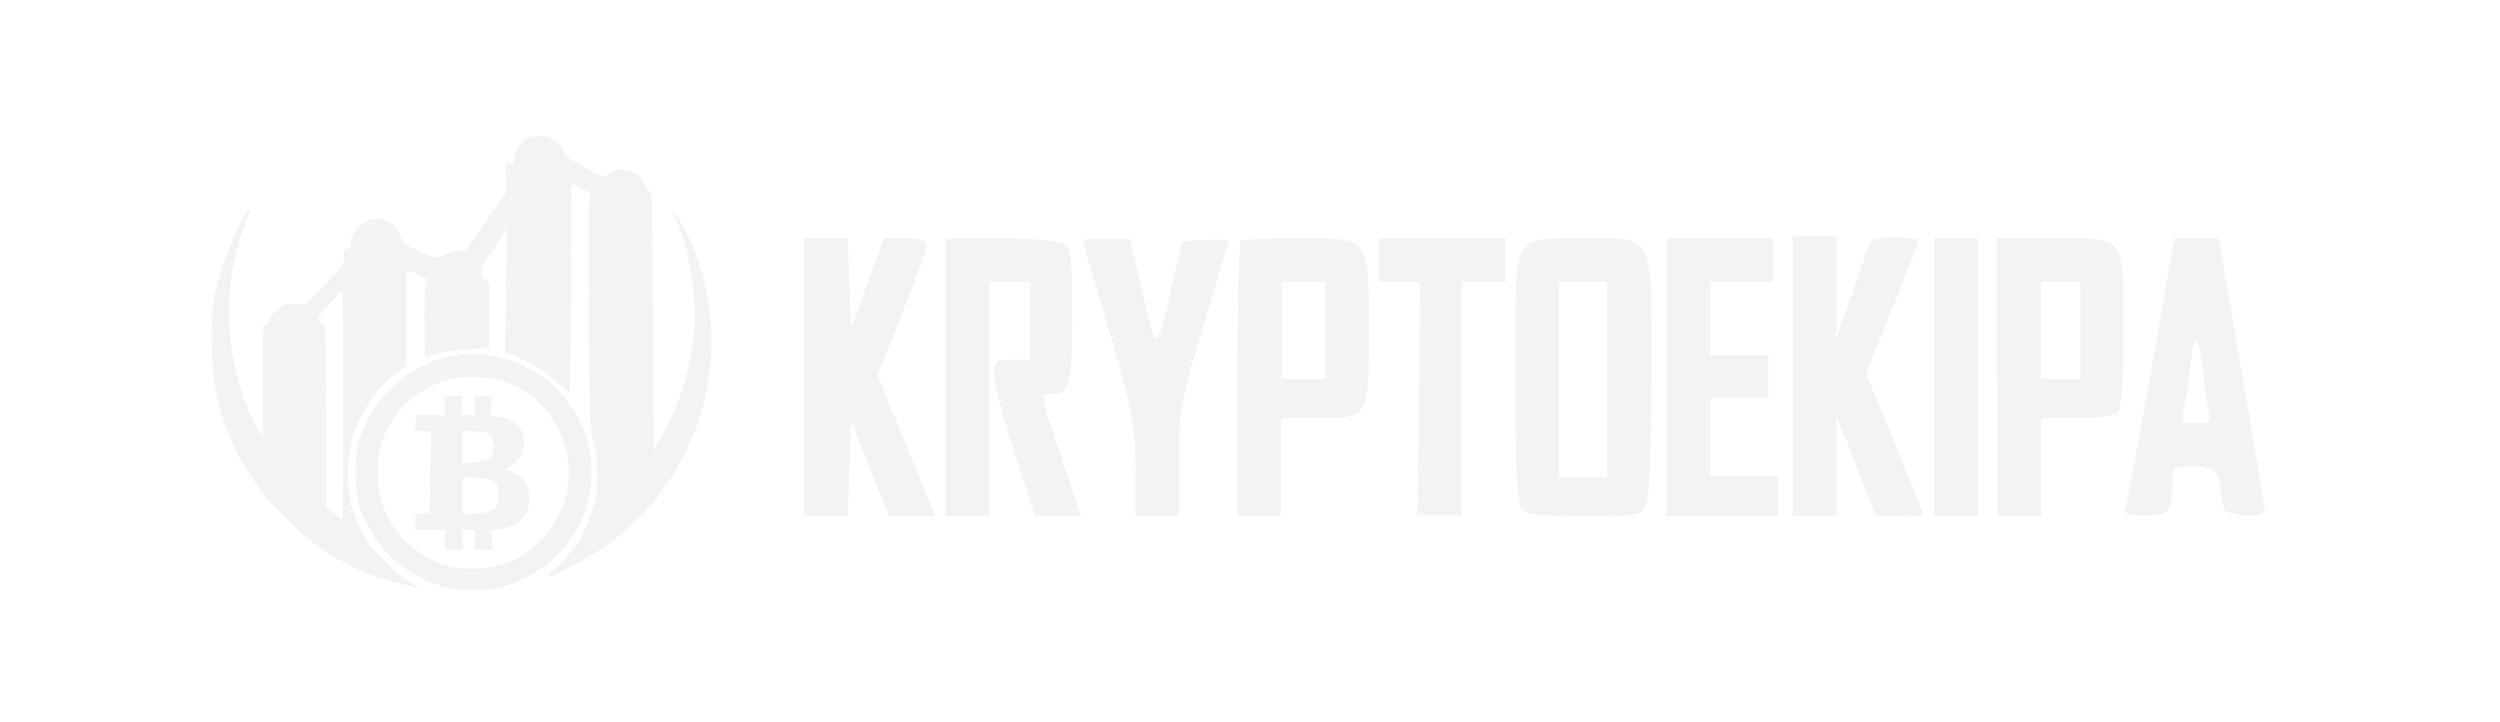
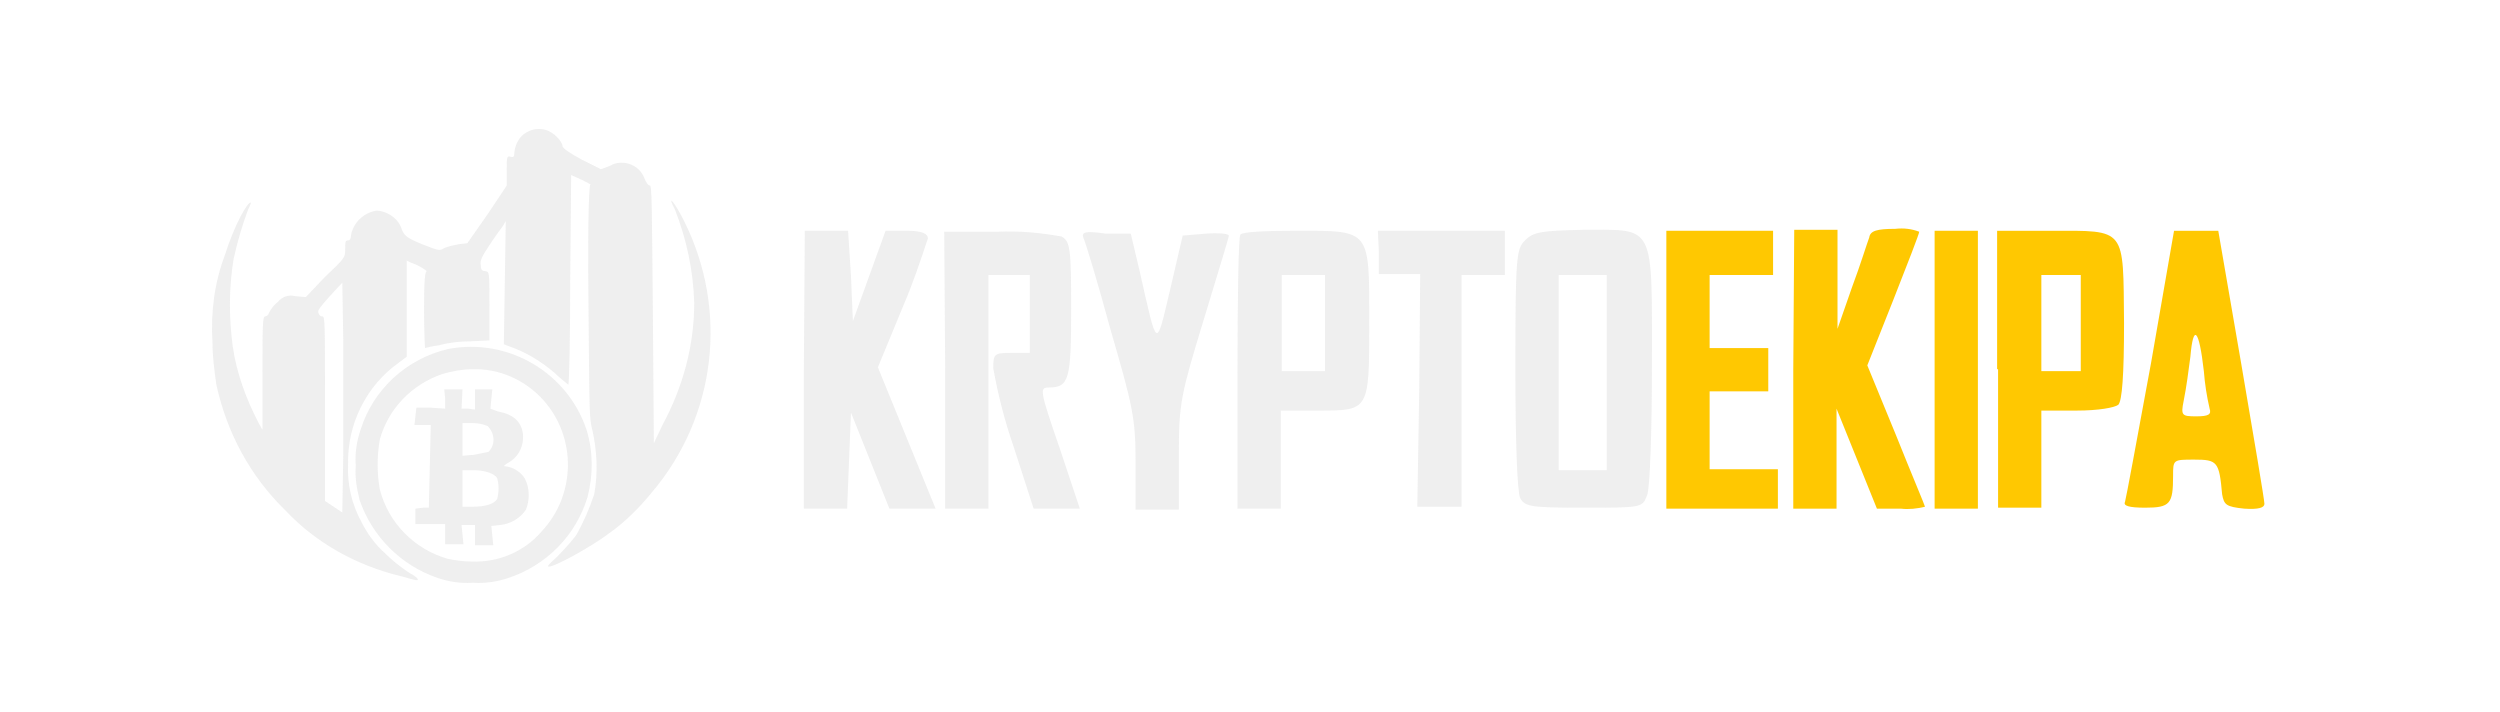
- <svg xmlns="http://www.w3.org/2000/svg" id="SVGDoc" width="260" height="75" version="1.1" viewBox="0 0 260 75">
-   <defs />
-   <g>
-     <g>
-       <g opacity="0.9">
-         <path d="M212.278,39.389h4.103v-10.086h-4.103zM162.105,49.646h5.043v-20.343h-5.043zM133.301,39.389h4.53v-10.086h-4.53zM223.731,38.535l2.393,-13.761h4.616l2.393,13.847c1.282,7.607 2.393,14.103 2.393,14.445c0,0.427 -0.598,0.598 -2.137,0.513c-1.88,-0.171 -2.137,-0.342 -2.308,-1.453c-0.342,-3.419 -0.513,-3.59 -2.906,-3.59c-2.222,0 -2.222,0 -2.222,1.709c0,2.906 -0.342,3.333 -2.906,3.333c-1.624,0 -2.222,-0.171 -2.051,-0.598c0.171,-0.342 1.368,-6.838 2.735,-14.445zM207.662,39.218v-14.445h5.641c7.864,0 7.522,-0.427 7.522,9.573c0,5.47 -0.171,8.12 -0.598,8.547c-0.342,0.342 -2.051,0.598 -4.274,0.598h-3.675v10.171h-4.53v-14.445zM201.166,24.774h4.53v28.89h-4.53zM186.465,39.218l-0,-14.616h4.53v10.428l1.539,-4.274c0.855,-2.393 1.624,-4.701 1.795,-5.214c0.171,-0.684 0.855,-0.855 2.735,-0.855c1.368,0 2.479,0.085 2.479,0.256c0,0.171 -1.197,3.333 -2.735,7.094l-2.735,6.838l2.992,7.265c1.624,3.932 2.992,7.265 2.992,7.351c0,0.085 -1.111,0.171 -2.479,0.171h-2.479l-2.051,-5.214l-2.051,-5.214v10.428h-4.53v-14.445zM173.302,24.774h11.111v4.53h-6.581v7.607h6.069v4.53h-6.069v8.12h7.094v4.103h-11.624zM158.601,25.799c0.855,-0.94 1.709,-1.026 6.069,-1.026c7.522,0 7.094,-0.769 7.094,14.188c0,6.667 -0.256,12.735 -0.513,13.419c-0.513,1.282 -0.513,1.282 -6.581,1.282c-5.47,0 -6.069,-0.171 -6.581,-1.026c-0.342,-0.598 -0.513,-5.812 -0.513,-13.419c0,-11.71 0.085,-12.479 1.026,-13.419zM143.387,26.996v-2.222h13.163v4.53h-4.53v24.274h-4.616l0.171,-12.137l0.085,-12.137h-4.274v-2.308zM129.027,25.115c0.171,-0.256 2.821,-0.342 5.812,-0.342c7.693,0 7.522,-0.256 7.522,9.573c0,9.231 0,9.146 -5.385,9.146h-3.761v10.171h-4.53v-14.103c0,-7.778 0.171,-14.274 0.342,-14.445zM112.702,25.543c-0.256,-0.684 0.171,-0.769 2.222,-0.684h2.564l0.94,3.846c1.966,8.376 1.709,8.291 3.248,1.966l1.282,-5.556l2.393,-0.171c1.282,-0.085 2.393,0 2.393,0.171c0,0.171 -1.197,4.103 -2.564,8.718c-2.393,7.949 -2.564,8.718 -2.564,14.103v5.727h-4.53v-4.957c0,-4.445 -0.256,-5.812 -2.564,-13.676c-1.368,-4.786 -2.65,-9.06 -2.821,-9.487zM98.343,24.774h5.556c3.077,0 6.069,0.256 6.581,0.513c0.94,0.513 1.026,1.197 1.026,7.522c0,7.351 -0.256,8.205 -2.308,8.205c-1.026,0 -0.94,0.256 1.111,6.325l2.137,6.325h-4.786l-2.137,-6.496c-1.197,-3.59 -2.137,-7.18 -2.137,-8.12c0,-1.539 0.085,-1.624 1.88,-1.624h1.88v-8.12h-4.274v24.36h-4.53v-14.445zM83.641,24.774h4.53l0.171,4.701l0.171,4.701l3.419,-9.402h2.222c1.624,0 2.222,0.256 2.222,0.769c0,0.427 -1.197,3.59 -2.564,7.094l-2.564,6.325l5.983,14.701h-4.786l-1.966,-4.957l-1.966,-4.957l-0.342,9.915h-4.53zM48.084,53.407h1.111c1.282,0 2.222,-0.256 2.479,-0.769c0.085,-0.171 0.171,-0.684 0.171,-1.111c0,-0.427 -0.085,-0.94 -0.171,-1.111c-0.256,-0.427 -1.111,-0.769 -2.479,-0.769h-1.111zM48.084,48.193l1.197,-0.085c0.598,-0.085 1.368,-0.256 1.539,-0.342c0.769,-0.513 0.684,-2.222 -0.085,-2.65c-0.256,-0.171 -0.94,-0.256 -1.539,-0.256h-1.111zM46.29,42.21l-0.085,-1.026h1.88l-0.085,1.966h0.684l0.684,0.085v-2.051h1.795l-0.171,2.051l0.855,0.085c1.709,0.256 2.65,1.197 2.65,2.65c0,1.111 -0.513,2.051 -1.453,2.564c-0.513,0.342 -0.598,0.427 -0.342,0.427c0.598,0 1.539,0.598 1.966,1.282c0.513,0.684 0.513,2.308 0.085,3.163c-0.427,0.769 -1.539,1.453 -2.735,1.624l-0.94,0.085l0.085,1.026l0.085,1.026h-1.88v-2.051h-1.368l0.085,1.026l0.085,1.026h-1.88v-2.051h-3.077v-1.624l0.769,-0.085h0.684l0.085,-4.274l0.085,-4.274h-1.709l0.171,-1.709h1.539l1.453,0.085v-1.026zM39.537,46.484c-0.342,1.282 -0.342,3.761 0,5.214c0.855,3.419 3.59,6.154 7.009,7.18c0.598,0.171 1.709,0.256 2.65,0.256c2.906,0 5.299,-1.026 7.18,-3.077c3.675,-3.846 3.675,-9.829 0.171,-13.676c-1.966,-2.137 -4.359,-3.162 -7.436,-3.162c-1.368,0 -2.051,0.085 -3.077,0.427c-3.162,1.111 -5.556,3.504 -6.496,6.838zM46.631,37.082c6.154,-1.282 12.308,2.308 14.359,8.376c0.684,1.966 0.684,5.043 0.085,7.009c-1.282,4.017 -4.274,7.094 -8.205,8.376c-1.282,0.427 -1.795,0.513 -3.675,0.513c-1.88,0 -2.393,-0.085 -3.675,-0.513c-3.846,-1.282 -6.838,-4.274 -8.12,-8.12c-0.342,-1.197 -0.427,-1.709 -0.427,-3.59c0,-1.88 0.085,-2.393 0.513,-3.675c1.368,-4.188 4.957,-7.436 9.146,-8.376zM34.323,31.526l1.282,-1.368l0.085,5.983c0,3.248 0,8.633 0,11.881l-0.085,5.983l-1.709,-1.197v-9.573c0,-9.317 0,-9.573 -0.342,-9.573c-0.256,0 -0.342,-0.171 -0.427,-0.427c-0.085,-0.256 0.256,-0.684 1.197,-1.709zM227.834,37.765c-0.171,1.624 -0.427,3.675 -0.684,4.616c-0.342,1.539 -0.256,1.624 1.282,1.624c1.282,0 1.539,-0.171 1.368,-0.855c-0.171,-0.513 -0.427,-2.222 -0.598,-3.932c-0.427,-4.359 -1.026,-4.957 -1.368,-1.453M54.666,14.517c-0.684,0.513 -1.197,1.282 -1.197,1.966c0,0.513 -0.085,0.598 -0.427,0.513c-0.427,-0.085 -0.427,0 -0.427,1.539v1.539v0l-2.051,2.992v0l-2.137,2.992v0l-0.94,0.085c-0.513,0.085 -1.111,0.256 -1.453,0.427c-0.513,0.342 -0.513,0.342 -2.308,-0.427c-1.709,-0.684 -1.795,-0.855 -2.051,-1.453c-0.427,-1.197 -1.368,-1.966 -2.564,-1.966c-1.197,0 -2.65,1.368 -2.65,2.65c0,0.342 -0.085,0.513 -0.342,0.513c-0.342,0 -0.342,0.171 -0.342,0.855c0,0.855 0,0.855 -2.051,2.906l-1.966,2.051v0l-1.111,-0.085c-1.026,-0.085 -1.111,0 -1.795,0.598c-0.427,0.342 -0.769,0.855 -0.855,1.111c-0.085,0.256 -0.256,0.427 -0.427,0.427c-0.256,0 -0.256,0.855 -0.256,5.898v5.898v0l-0.427,-0.769c-1.111,-1.88 -2.222,-5.128 -2.735,-8.034c-0.427,-2.479 -0.427,-6.581 0.085,-9.06c0.427,-1.966 1.026,-4.017 1.539,-5.128c0.171,-0.342 0.256,-0.598 0.256,-0.684c-0.342,-0.342 -1.795,2.479 -2.735,5.385c-1.111,3.163 -1.368,5.299 -1.282,9.06c0.085,1.88 0.256,3.675 0.427,4.445c1.111,5.128 3.419,9.231 7.18,13.077c3.504,3.504 7.351,5.727 11.881,6.838c0.684,0.171 1.368,0.342 1.539,0.427c0.684,0.171 0.256,-0.256 -0.513,-0.684c-0.513,-0.256 -1.539,-1.111 -2.564,-2.051c-1.368,-1.368 -1.795,-1.966 -2.393,-3.163c-1.111,-2.222 -1.368,-3.59 -1.368,-5.983c0,-4.359 1.795,-7.949 5.299,-10.599l0.769,-0.598v0v-10v0l0.427,0.171c0.684,0.256 1.88,0.855 1.709,0.855c-0.171,0 -0.256,0.94 -0.256,4.017c0,2.222 0.085,4.017 0.085,4.017v0c0,0 0.684,-0.171 1.453,-0.342c0.855,-0.256 2.051,-0.427 3.248,-0.427l1.966,-0.085v0v-3.59c0,-3.504 0,-3.504 -0.427,-3.59c-0.342,-0.085 -0.427,-0.256 -0.427,-0.684c-0.085,-0.513 0.085,-0.855 0.94,-2.051c0.513,-0.769 1.197,-1.709 1.368,-1.966l0.342,-0.513v0l-0.085,6.41v0l-0.085,6.41v0l0.513,0.171c2.051,0.855 3.59,1.709 4.786,2.821c0.684,0.684 1.368,1.197 1.368,1.197c0.085,0 0.171,-4.872 0.171,-10.855l0.085,-10.855v0l1.111,0.513c0.598,0.256 1.026,0.513 0.855,0.513c-0.171,0 -0.256,2.479 -0.171,12.223c0.085,12.052 0.085,12.052 0.427,13.334c0.513,1.709 0.598,4.872 0.171,6.667c-0.427,1.453 -1.197,3.162 -1.88,4.274c-0.513,0.769 -1.966,2.308 -2.65,2.821c-0.171,0.171 -0.342,0.342 -0.256,0.427c0.256,0.256 4.616,-2.137 6.325,-3.419c2.051,-1.539 2.906,-2.393 4.53,-4.274c6.667,-7.949 7.949,-19.06 3.333,-28.292c-1.026,-1.966 -1.795,-2.821 -0.94,-1.111c1.111,2.393 1.88,6.496 1.966,9.658c0,4.445 -1.197,8.804 -3.333,12.735l-0.94,1.624v0l-0.085,-13.419c-0.085,-10.684 -0.085,-13.419 -0.256,-13.419c-0.171,0 -0.427,-0.342 -0.598,-0.769c-0.684,-1.453 -2.393,-2.051 -3.675,-1.197l-0.769,0.342v0l-1.966,-1.026c-1.282,-0.684 -1.966,-1.197 -1.966,-1.368c0,-0.427 -0.684,-1.197 -1.282,-1.539c-0.855,-0.427 -2.137,-0.342 -2.735,0.085" fill="#f2f2f2" fill-opacity="1" />
-       </g>
-       <g />
-     </g>
-   </g>
+ <svg xmlns="http://www.w3.org/2000/svg" version="1.1" id="Warstwa_1" x="0px" y="0px" viewBox="0 0 260 74" style="enable-background:new 0 0 260 74;" width="260" height="74" xml:space="preserve">
+   <style type="text/css">
+ 	.st0{opacity:0.9;fill-rule:evenodd;clip-rule:evenodd;fill:#EDEDED;enable-background:new    ;}
+ 	.st1{fill:none;}
+ 	.st2{fill-rule:evenodd;clip-rule:evenodd;fill:#FFC801;}
+ </style>
+   <path id="kryptoekipa_horizontal" class="st0" d="M54.7,13.8c-0.7,0.4-1.1,1.2-1.2,2c0,0.5-0.1,0.6-0.4,0.5c-0.4-0.1-0.4,0-0.4,1.5  v1.5l-2,3l-2.1,3l-0.9,0.1c-0.5,0.1-1,0.2-1.5,0.4c-0.5,0.3-0.5,0.3-2.3-0.4c-1.7-0.7-1.8-0.9-2.1-1.5c-0.3-1.1-1.4-1.9-2.6-2  c-1.4,0.2-2.5,1.3-2.7,2.6c0,0.3-0.1,0.5-0.3,0.5c-0.3,0-0.3,0.2-0.3,0.9c0,0.9,0,0.9-2.1,2.9l-2,2.1l-1.1-0.1  c-0.7-0.2-1.4,0.1-1.8,0.6c-0.4,0.3-0.7,0.7-0.9,1.1c-0.1,0.3-0.3,0.4-0.4,0.4c-0.3,0-0.3,0.9-0.3,5.9v5.9L26.9,44  c-1.3-2.5-2.3-5.2-2.7-8c-0.4-3-0.4-6.1,0.1-9.1c0.4-1.8,0.9-3.5,1.5-5.1c0.1-0.2,0.2-0.4,0.3-0.7c-0.3-0.3-1.8,2.5-2.7,5.4  c-1.1,2.9-1.5,6-1.3,9.1c0,1.5,0.2,3,0.4,4.4c1.1,5,3.5,9.5,7.2,13.1c3.2,3.4,7.4,5.7,11.9,6.8c0.5,0.1,1,0.3,1.5,0.4  c0.7,0.2,0.3-0.3-0.5-0.7c-0.9-0.6-1.8-1.3-2.6-2.1c-1-0.9-1.8-2-2.4-3.2c-1-1.8-1.5-3.9-1.4-6c-0.1-4.2,1.9-8.2,5.3-10.6l0.8-0.6  v-10l0.4,0.2c0.6,0.2,1.2,0.5,1.7,0.9c-0.2,0-0.3,0.9-0.3,4c0,2.2,0.1,4,0.1,4s0.7-0.2,1.5-0.3c1.1-0.3,2.2-0.4,3.2-0.4l2-0.1v-3.6  c0-3.5,0-3.5-0.4-3.6C50.1,28.2,50,28,50,27.6c-0.1-0.5,0.1-0.9,0.9-2.1c0.5-0.8,1.2-1.7,1.4-2l0.3-0.5l-0.1,6.4l-0.1,6.4l0.5,0.2  c1.8,0.6,3.4,1.6,4.8,2.8c0.4,0.4,0.9,0.8,1.4,1.2c0.1,0,0.2-4.9,0.2-10.9l0.1-10.9l1.1,0.5c0.6,0.3,1,0.5,0.9,0.5  s-0.3,2.5-0.2,12.2c0.1,12.1,0.1,12.1,0.4,13.3c0.5,2.2,0.6,4.5,0.2,6.7c-0.5,1.5-1.1,2.9-1.9,4.3c-0.8,1-1.7,2-2.6,2.8  c-0.2,0.2-0.3,0.3-0.3,0.4c0.3,0.3,4.6-2.1,6.3-3.4c1.7-1.2,3.2-2.7,4.5-4.3c6.7-7.9,8-19,3.3-28.3c-1-2-1.8-2.8-0.9-1.1  c1.2,3.1,1.9,6.3,2,9.7c0,4.5-1.2,8.8-3.3,12.7L68,46.1l-0.1-13.4c-0.1-10.7-0.1-13.4-0.3-13.4c-0.2,0-0.4-0.3-0.6-0.8  c-0.5-1.3-2-1.9-3.3-1.4c-0.1,0.1-0.2,0.1-0.4,0.2l-0.8,0.3l-2-1c-1.3-0.7-2-1.2-2-1.4c0-0.4-0.7-1.2-1.3-1.5  C56.5,13.3,55.5,13.3,54.7,13.8 M34.3,30.8c-0.9,1-1.3,1.5-1.2,1.7c0.1,0.3,0.2,0.4,0.4,0.4c0.3,0,0.3,0.3,0.3,9.6v9.6l0.9,0.6  l0.9,0.6l0.1-6V35.4l-0.1-6L34.3,30.8 M46.6,36.3c-4.3,1-7.8,4.2-9.1,8.4c-0.4,1.2-0.6,2.4-0.5,3.7c-0.1,1.2,0.1,2.4,0.4,3.6  c1.3,3.8,4.3,6.8,8.1,8.1c1.2,0.4,2.4,0.6,3.7,0.5c1.2,0.1,2.5-0.1,3.7-0.5c3.9-1.3,7-4.4,8.2-8.4c0.6-2.3,0.6-4.7-0.1-7  C59,38.7,52.8,35.1,46.6,36.3 M46,38.9c-3.2,1.1-5.6,3.6-6.5,6.8c-0.3,1.7-0.3,3.5,0,5.2c0.9,3.5,3.6,6.2,7,7.2  c0.9,0.2,1.8,0.3,2.6,0.3c2.7,0.1,5.4-1,7.2-3.1c3.6-3.8,3.7-9.8,0.2-13.7c-1.9-2.1-4.6-3.3-7.4-3.2C48.1,38.4,47,38.6,46,38.9   M46.3,41.5v1l-1.5-0.1h-1.5l-0.1,0.9l-0.1,0.9h1.7l-0.1,4.3l-0.1,4.3H44l-0.8,0.1v1.6h3.1v2.1h1.9l-0.1-1l-0.1-1h1.4v2.1h1.9  l-0.1-1l-0.1-1l0.9-0.1c1.1-0.1,2.1-0.7,2.7-1.6c0.4-1,0.4-2.2-0.1-3.2c-0.4-0.7-1.2-1.2-2-1.3c-0.3,0-0.2-0.1,0.3-0.4  c0.9-0.5,1.5-1.5,1.5-2.6c0-1.5-0.9-2.4-2.6-2.7L51,42.5l0.1-1l0.1-1h-1.8v2.1l-0.7-0.1H48l0.1-2h-1.9L46.3,41.5 M48.1,45.7v1.7  l1.2-0.1c0.5-0.1,1-0.2,1.5-0.3c0.7-0.7,0.7-1.8,0-2.6c0,0-0.1-0.1-0.1-0.1c-0.5-0.2-1-0.3-1.5-0.3h-1.1V45.7 M48.1,50.9v1.8h1.1  c1.3,0,2.2-0.3,2.5-0.8c0.2-0.7,0.2-1.5,0-2.2c-0.3-0.4-1.1-0.8-2.5-0.8h-1.1V50.9 M83.6,38.5v14.4h4.5l0.2-5l0.2-5l2,5l2,5h4.8  l-6-14.7l2.6-6.3c1-2.3,1.8-4.7,2.6-7.1c0-0.5-0.6-0.8-2.2-0.8h-2.2l-3.4,9.4l-0.2-4.7L88.2,24h-4.5L83.6,38.5 M98.3,38.5v14.4h4.5  V28.6h4.3v8.1h-1.9c-1.8,0-1.9,0.1-1.9,1.6c0.5,2.8,1.2,5.5,2.1,8.1l2.1,6.5h4.8l-2.1-6.3c-2.1-6.1-2.1-6.3-1.1-6.3  c2.1,0,2.3-0.9,2.3-8.2c0-6.3-0.1-7-1-7.5c-2.2-0.4-4.4-0.6-6.6-0.5h-5.6L98.3,38.5 M112.7,24.8c0.2,0.4,1.5,4.7,2.8,9.5  c2.3,7.9,2.6,9.2,2.6,13.7v5h4.5v-5.7c0-5.4,0.2-6.2,2.6-14.1c1.4-4.6,2.6-8.5,2.6-8.7s-1.1-0.3-2.4-0.2l-2.4,0.2l-1.3,5.6  c-1.5,6.3-1.3,6.4-3.2-2l-0.9-3.8h-2.6C112.9,24,112.4,24.1,112.7,24.8 M129,24.4c-0.2,0.2-0.3,6.7-0.3,14.4v14.1h4.5V42.7h3.8  c5.4,0,5.4,0.1,5.4-9.1c0-9.8,0.2-9.6-7.5-9.6C131.8,24,129.2,24.1,129,24.4 M143.4,26.2v2.3h4.3l-0.1,12.1l-0.2,12.1h4.6V28.6h4.5  V24h-13.2L143.4,26.2 M158.6,25c-0.9,0.9-1,1.7-1,13.4c0,7.6,0.2,12.8,0.5,13.4c0.5,0.9,1.1,1,6.6,1c6.1,0,6.1,0,6.6-1.3  c0.3-0.7,0.5-6.8,0.5-13.4c0-15,0.4-14.2-7.1-14.2C160.3,24,159.5,24.1,158.6,25 M133.3,33.6v5h4.5V28.6h-4.5V33.6 M162.1,38.7v10.2  h5V28.6h-5V38.7" />
+   <rect id="Rectangle_2535" class="st1" width="260" height="74" />
+   <polyline class="st2" points="173.3,38.5 173.3,52.9 184.9,52.9 184.9,48.8 177.8,48.8 177.8,40.7 183.9,40.7 183.9,36.2   177.8,36.2 177.8,28.6 184.4,28.6 184.4,24 173.3,24 173.3,38.5 " />
+   <path class="st2" d="M186.5,38.5v14.4h4.5V42.5l2.1,5.2l2.1,5.2h2.5c0.8,0.1,1.7,0,2.5-0.2c0-0.1-1.4-3.4-3-7.4l-3-7.3l2.7-6.8  c1.5-3.8,2.7-6.9,2.7-7.1c-0.8-0.3-1.6-0.4-2.5-0.3c-1.9,0-2.6,0.2-2.7,0.9c-0.2,0.5-0.9,2.8-1.8,5.2l-1.5,4.3V23.9h-4.5L186.5,38.5  " />
+   <polyline class="st2" points="201.2,38.5 201.2,52.9 205.7,52.9 205.7,24 201.2,24 201.2,38.5 " />
+   <path class="st2" d="M213.3,24h-5.6v14.4h0.1v14.4h4.5V42.7h3.7c2.2,0,3.9-0.3,4.3-0.6c0.4-0.4,0.6-3.1,0.6-8.5  C220.8,23.6,221.2,24,213.3,24z M216.4,38.6h-4.1v-5v0v-5h4.1V38.6z" />
+   <path class="st2" d="M233.1,37.9L230.7,24h-4.6l-2.4,13.8v0c-1.4,7.6-2.6,14.1-2.7,14.4c-0.2,0.4,0.4,0.6,2.1,0.6  c2.6,0,2.9-0.4,2.9-3.3c0-1.7,0-1.7,2.2-1.7c2.4,0,2.6,0.2,2.9,3.6c0.2,1.1,0.4,1.3,2.3,1.5c1.5,0.1,2.1-0.1,2.1-0.5  C235.5,52,234.4,45.5,233.1,37.9z M228.4,43.3c-1.5,0-1.6-0.1-1.3-1.6c0.3-1.5,0.5-3.1,0.7-4.6h0c0.3-3.5,0.9-2.9,1.4,1.5  c0.1,1.3,0.3,2.6,0.6,3.9C230,43.1,229.7,43.3,228.4,43.3z" />
</svg>
